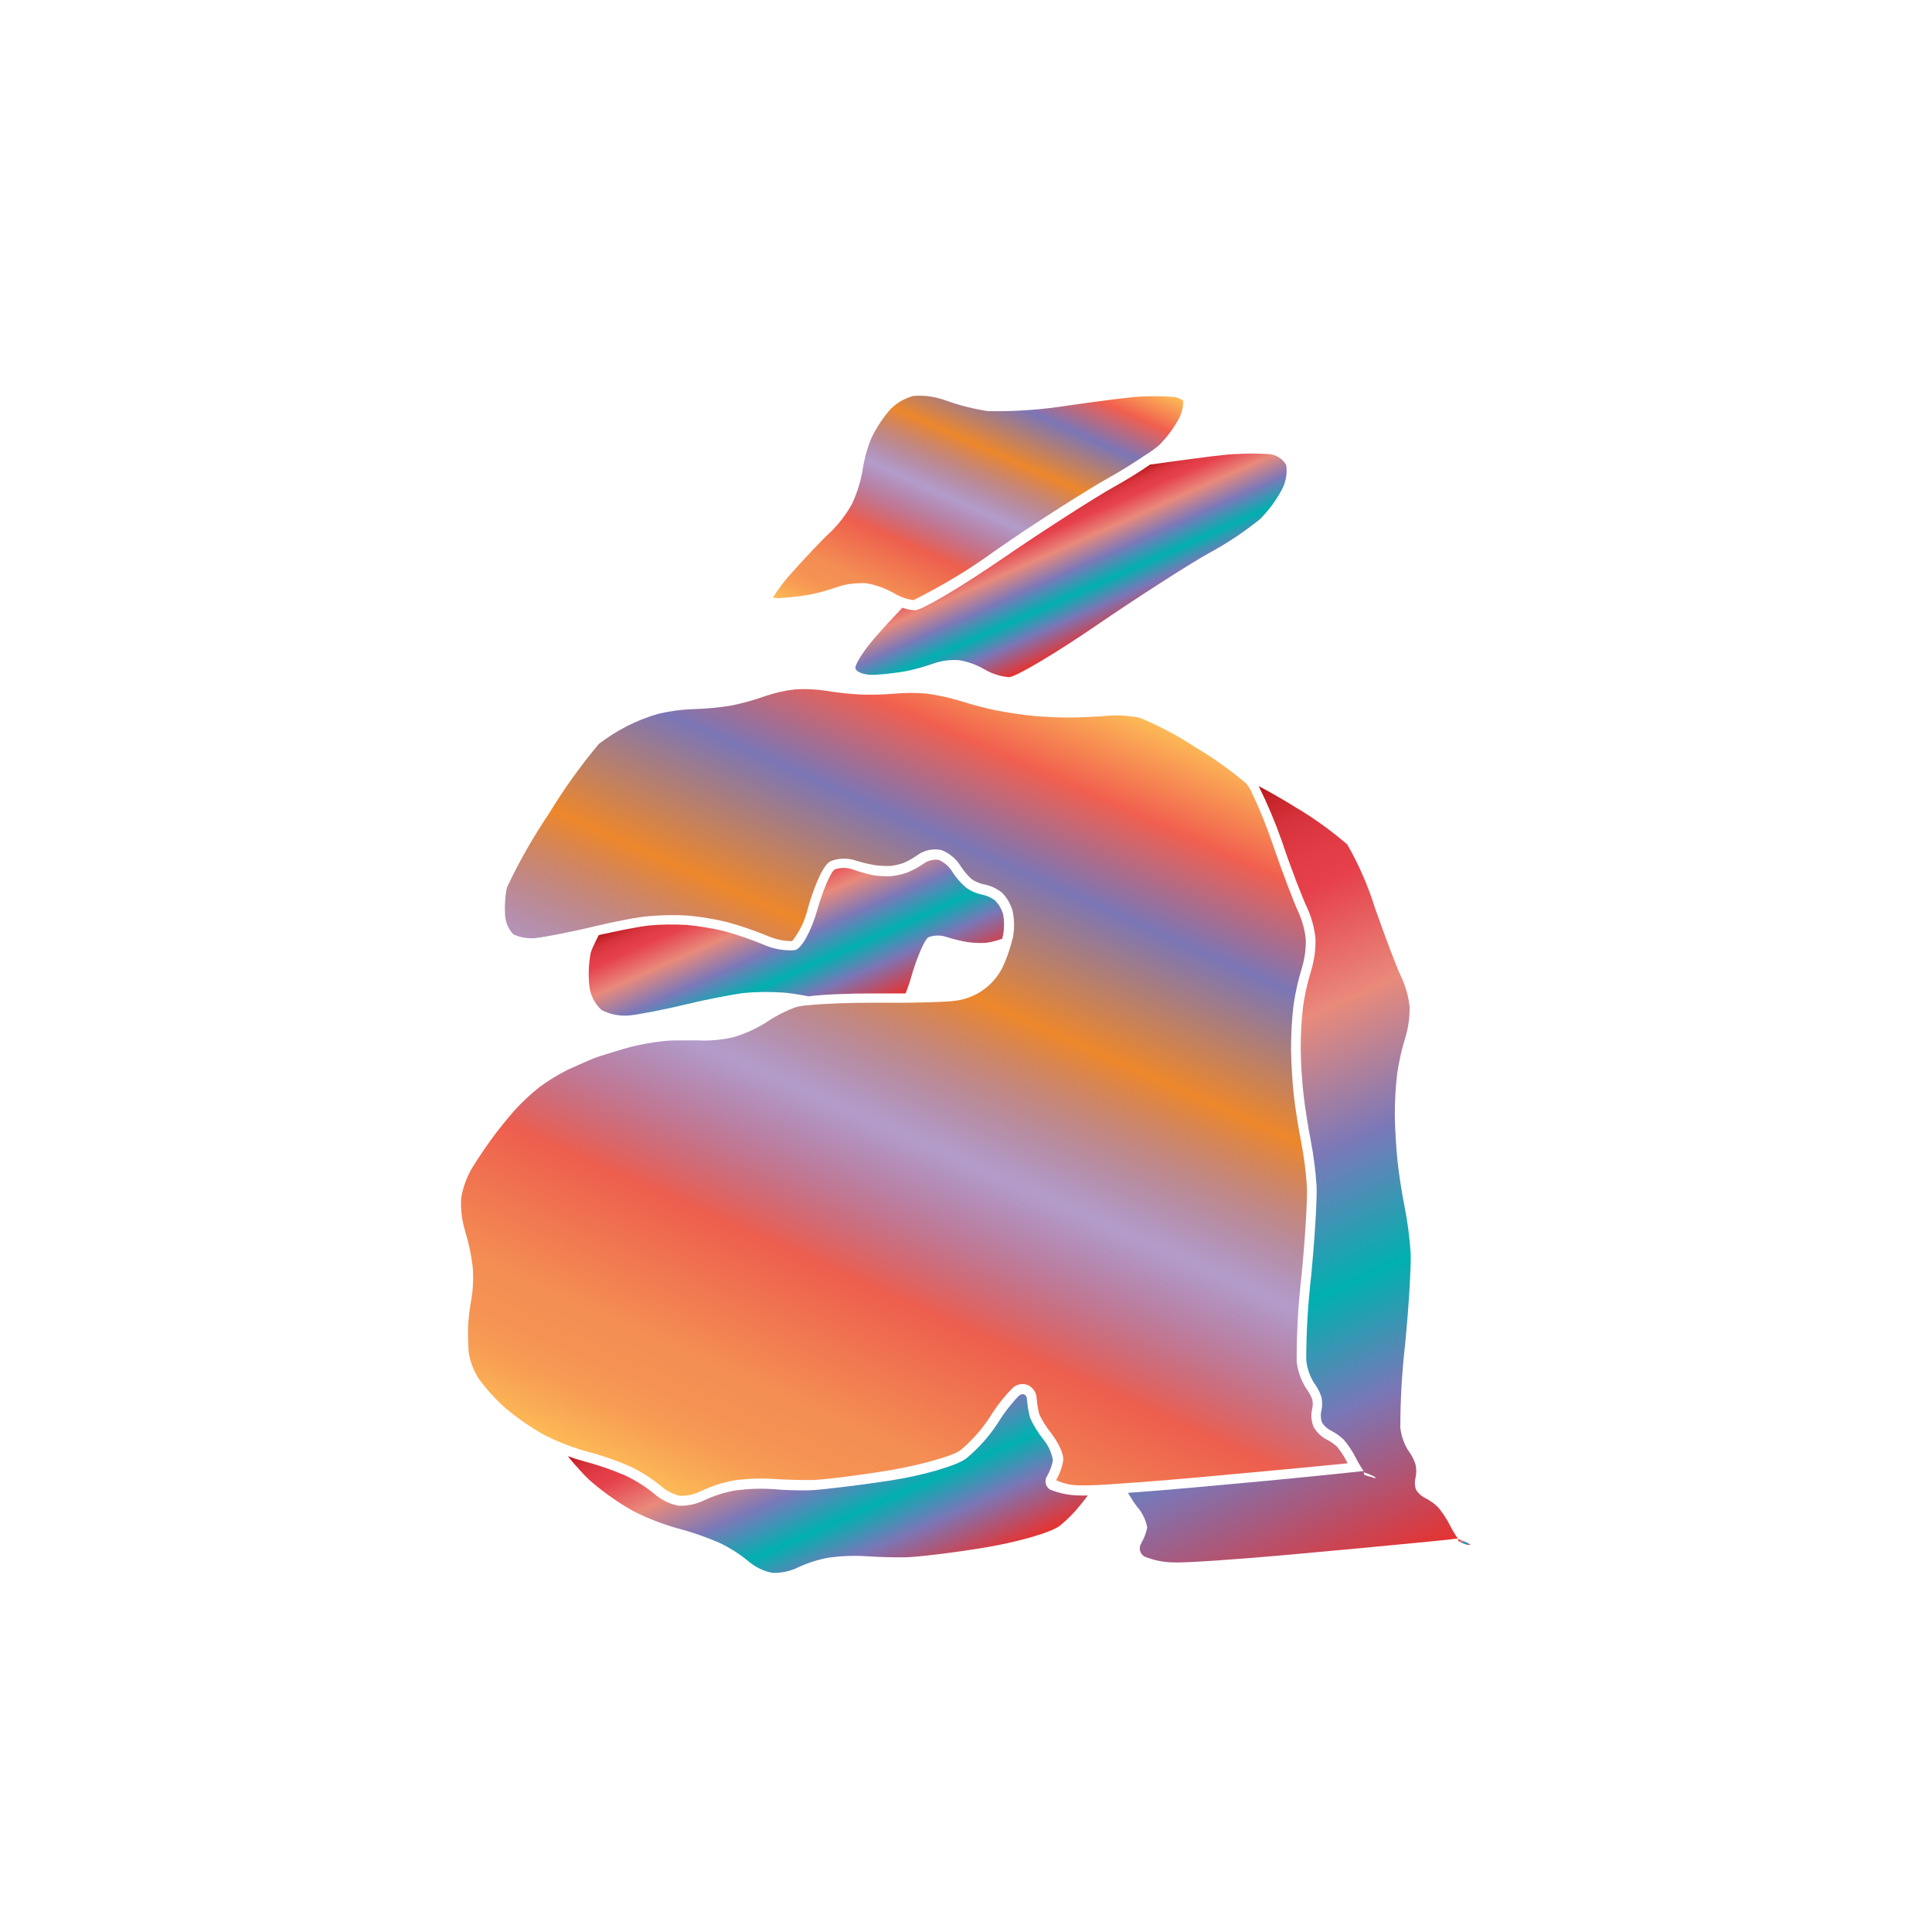
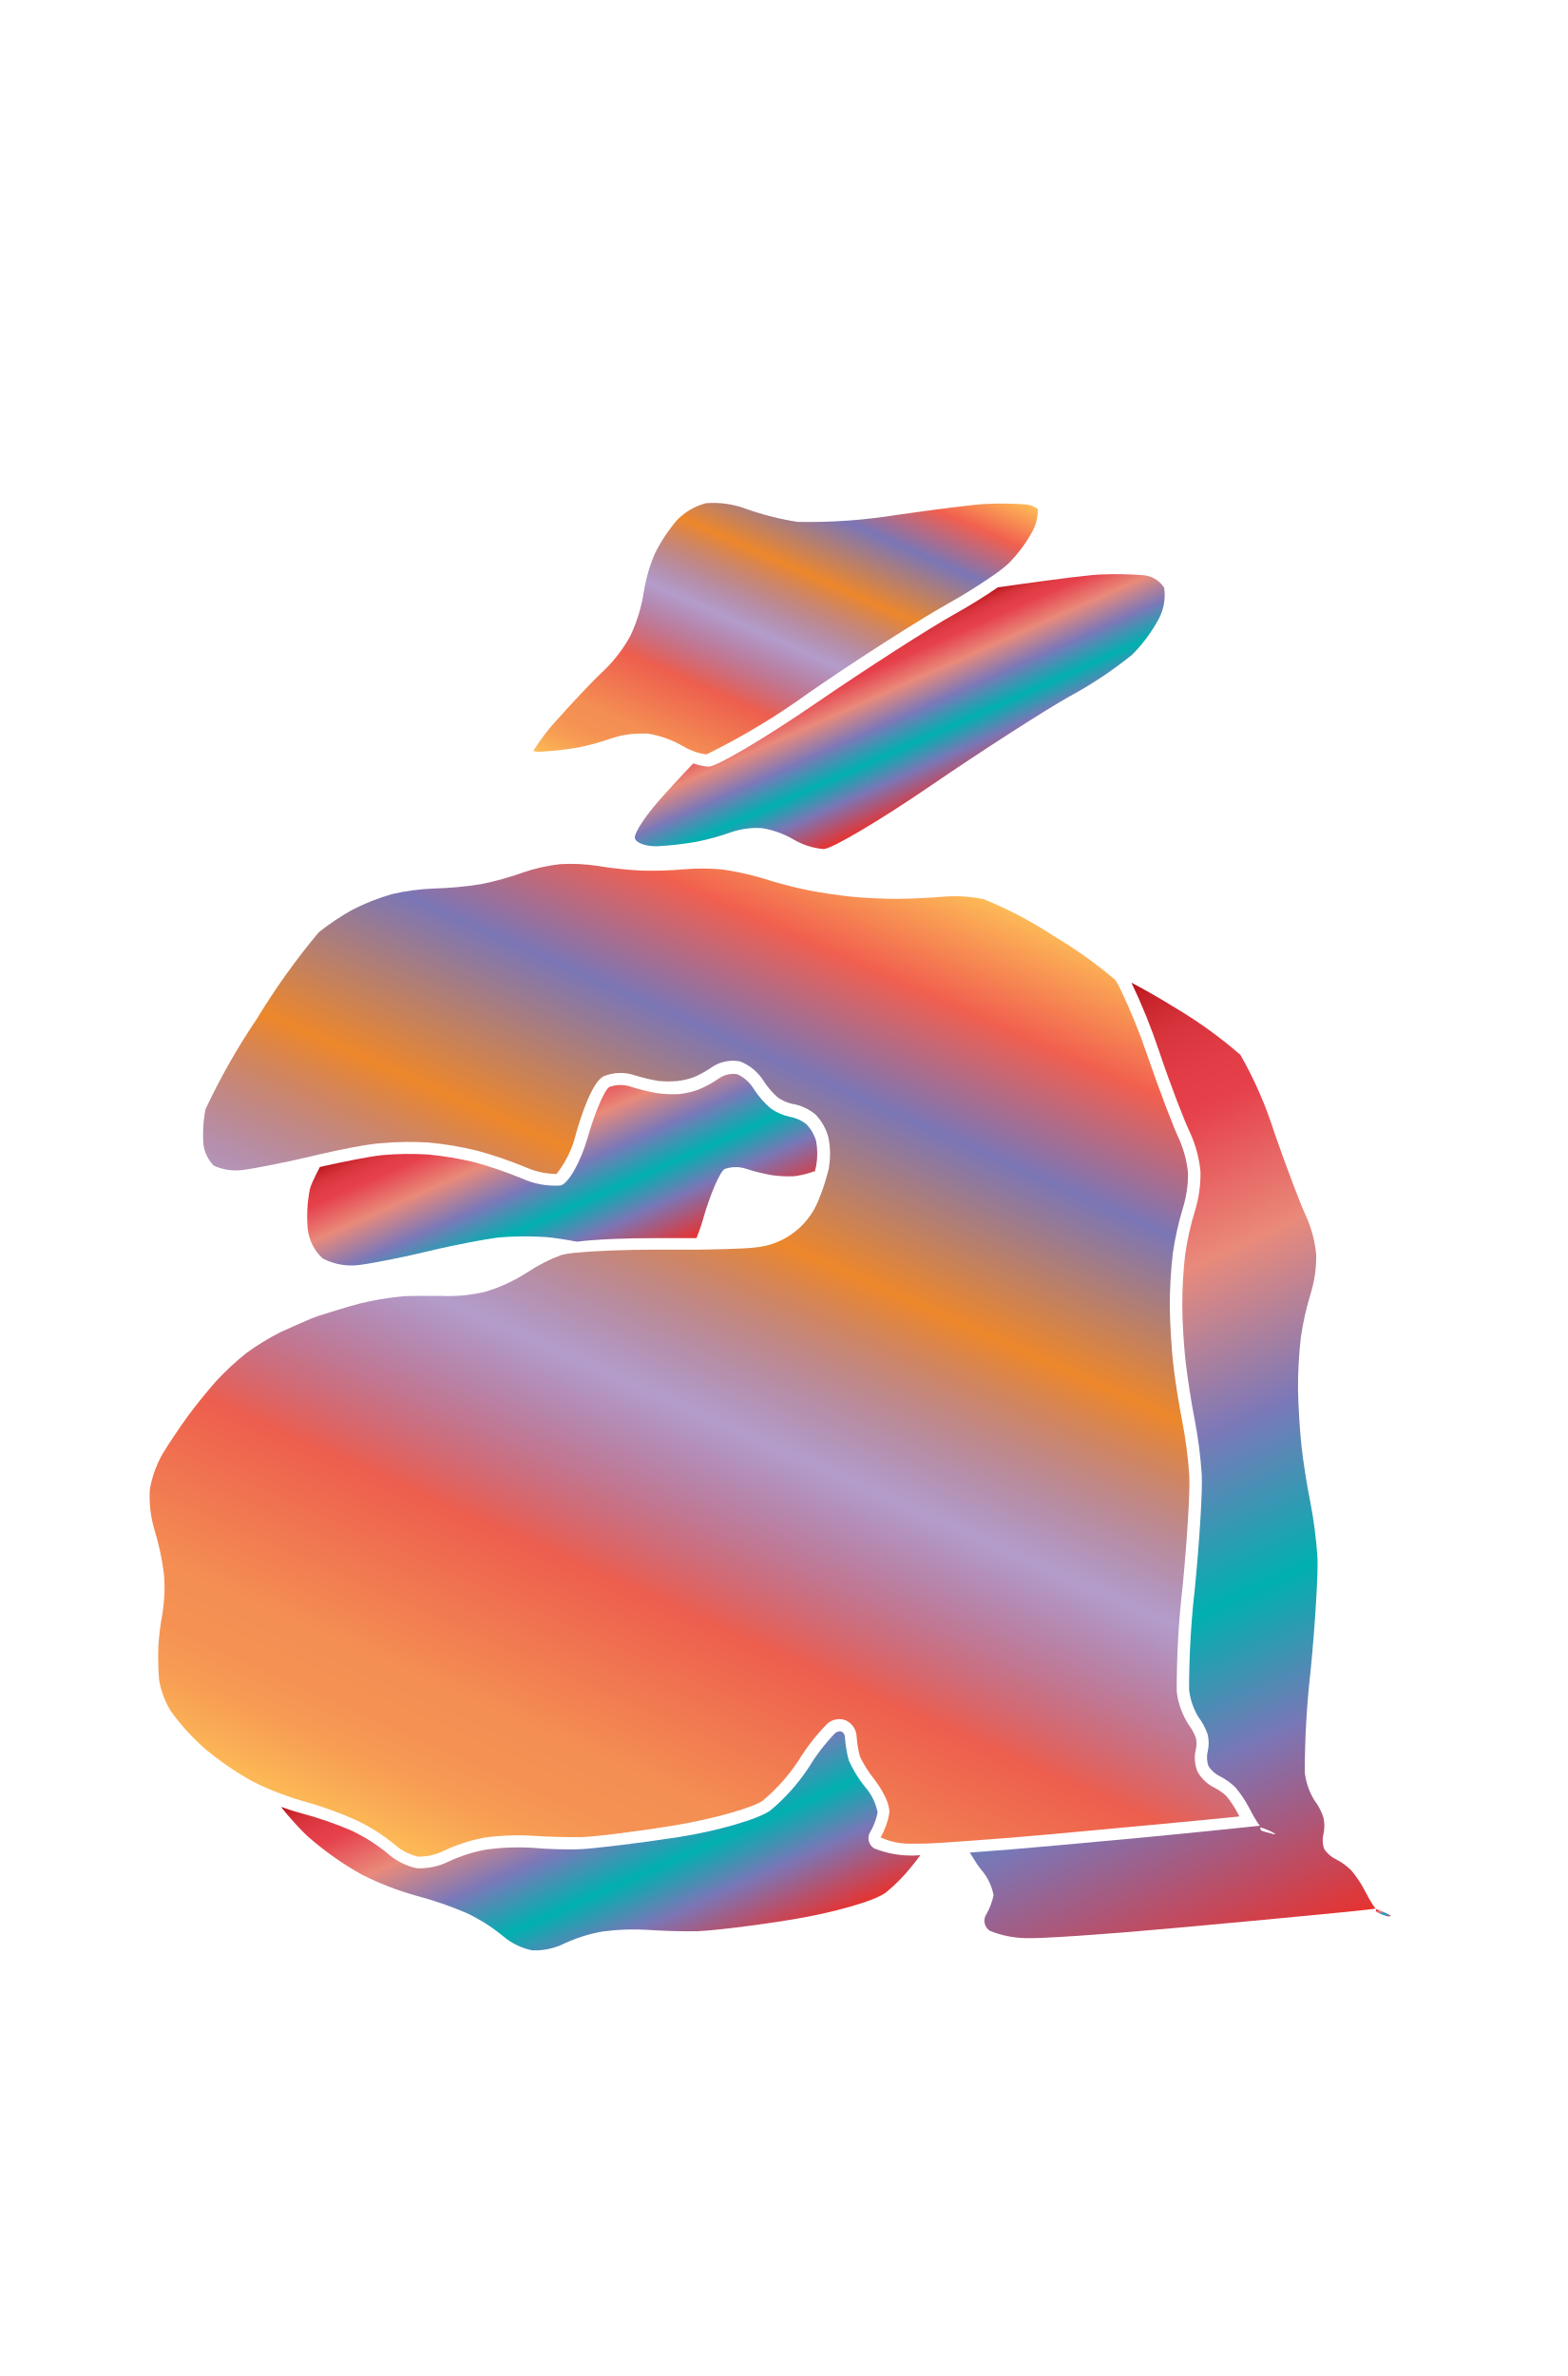
- <svg xmlns="http://www.w3.org/2000/svg" xmlns:xlink="http://www.w3.org/1999/xlink" width="200" height="200" viewBox="0 0 200 200">
+ <svg xmlns="http://www.w3.org/2000/svg" xmlns:xlink="http://www.w3.org/1999/xlink" width="132" height="200" viewBox="0 0 132 200">
  <defs>
-     <linearGradient id="a" x1="94.12" y1="68.13" x2="108.74" y2="35.3" gradientUnits="userSpaceOnUse">
+     <linearGradient id="a" x1="59.01" y1="69.51" x2="73.63" y2="36.68" gradientUnits="userSpaceOnUse">
      <stop offset="0" stop-color="#fdba56" />
      <stop offset=".02" stop-color="#fbb055" />
      <stop offset=".06" stop-color="#f79d54" />
      <stop offset=".1" stop-color="#f59253" />
      <stop offset=".15" stop-color="#f48e53" />
      <stop offset=".3" stop-color="#ed5e4e" />
      <stop offset=".47" stop-color="#683a96" stop-opacity=".5" />
      <stop offset=".64" stop-color="#ed872b" />
      <stop offset=".79" stop-color="#7b76b6" />
      <stop offset=".9" stop-color="#f15f4f" />
      <stop offset="1" stop-color="#fdba56" />
    </linearGradient>
-     <linearGradient id="c" x1="79.36" y1="159" x2="117.23" y2="73.93" xlink:href="#a" />
-     <linearGradient id="b" x1="151.31" y1="159.17" x2="151.74" y2="160.14" gradientUnits="userSpaceOnUse">
+     <linearGradient id="c" x1="44.24" y1="160.38" x2="82.12" y2="75.3" xlink:href="#a" />
+     <linearGradient id="b" x1="116.19" y1="160.55" x2="116.62" y2="161.52" gradientUnits="userSpaceOnUse">
      <stop offset="0" stop-color="#b7151b" />
      <stop offset=".02" stop-color="#c52229" />
      <stop offset=".06" stop-color="#d7333c" />
      <stop offset=".11" stop-color="#e23d47" />
      <stop offset=".15" stop-color="#e6404b" />
      <stop offset=".3" stop-color="#e98a7b" />
      <stop offset=".47" stop-color="#7c78b8" />
      <stop offset=".64" stop-color="#00b0b0" />
      <stop offset=".79" stop-color="#7b76b6" />
      <stop offset="1" stop-color="#e7322f" />
    </linearGradient>
-     <linearGradient id="d" x1="108.28" y1="52.87" x2="114.07" y2="65.88" xlink:href="#b" />
-     <linearGradient id="e" x1="80.48" y1="141.08" x2="91.62" y2="166.09" xlink:href="#b" />
-     <linearGradient id="f" x1="78.42" y1="89.52" x2="85.89" y2="106.31" xlink:href="#b" />
-     <linearGradient id="g" x1="113.25" y1="88.96" x2="145.6" y2="161.62" xlink:href="#b" />
+     <linearGradient id="d" x1="73.16" y1="54.24" x2="78.96" y2="67.26" xlink:href="#b" />
+     <linearGradient id="e" x1="45.37" y1="142.45" x2="56.5" y2="167.47" xlink:href="#b" />
+     <linearGradient id="f" x1="43.3" y1="90.89" x2="50.78" y2="107.69" xlink:href="#b" />
+     <linearGradient id="g" x1="78.14" y1="90.34" x2="110.49" y2="163" xlink:href="#b" />
  </defs>
-   <path d="M100.1 97.49A16.35 16.35 0 0 1 98 97a2.8 2.8 0 0 0-1.85 0c-.4.21-1.22 2.11-1.82 4.21-.06.21-.13.41-.19.61 2.58 0 4-.12 4.34-.17a5.93 5.93 0 0 0 2.22-.86 5.86 5.86 0 0 0 1.43-1.89 13.84 13.84 0 0 0 .51-1.43 5.56 5.56 0 0 1-.68.11 9.91 9.91 0 0 1-1.86-.09z" fill="none" />
-   <path d="M122.05 43.31a3.86 3.86 0 0 0 .43-1.83 1.94 1.94 0 0 0-1-.39 28.27 28.27 0 0 0-3.14-.05c-.93 0-4.46.47-7.71.93a46.9 46.9 0 0 1-8.37.59 23.84 23.84 0 0 1-4.43-1.13 7.81 7.81 0 0 0-3.3-.44 5.28 5.28 0 0 0-2.4 1.42 14.08 14.08 0 0 0-1.87 2.82 13.76 13.76 0 0 0-.93 3.22 13.61 13.61 0 0 1-1.13 3.71 12.41 12.41 0 0 1-2.31 3c-.69.62-2.46 2.49-3.87 4.07a17.21 17.21 0 0 0-2 2.63 2.69 2.69 0 0 0 .71.05 27.26 27.26 0 0 0 3.13-.36 19.9 19.9 0 0 0 2.68-.74 7.85 7.85 0 0 1 2.55-.44 4.9 4.9 0 0 1 .55 0 8.84 8.84 0 0 1 3 1.09 5.3 5.3 0 0 0 1 .45 4.17 4.17 0 0 0 .93.21 58.79 58.79 0 0 0 8.5-5.15c4.32-3 9.6-6.34 11.77-7.55 1.19-.66 2.49-1.47 3.57-2.21a12.93 12.93 0 0 0 1.59-1.13 12 12 0 0 0 2.05-2.77z" fill="url(#a)" />
-   <path d="M79.5 105.72a13.87 13.87 0 0 1-3.5 1.63 13.41 13.41 0 0 1-3.83.35h-1.55c-.55 0-1.38 0-1.88.07a25.33 25.33 0 0 0-3.35.58c-.92.24-2.45.72-3.34 1s-2.37 1-3.26 1.38a20.75 20.75 0 0 0-2.94 1.8 22.29 22.29 0 0 0-2.59 2.42c-.68.77-1.74 2.08-2.35 2.92s-1.56 2.24-2.1 3.14a9.25 9.25 0 0 0-1.07 3 9.87 9.87 0 0 0 .37 3.3 22.1 22.1 0 0 1 .82 3.79 13.54 13.54 0 0 1-.13 3.37 23.11 23.11 0 0 0-.34 2.72 24.9 24.9 0 0 0 .06 2.82 7.3 7.3 0 0 0 1 2.66 19.21 19.21 0 0 0 2.83 3.12 25.77 25.77 0 0 0 4 2.76 23.17 23.17 0 0 0 2.8 1.2c.62.22 1.18.4 1.62.51a30.84 30.84 0 0 1 4.43 1.53 15.47 15.47 0 0 1 3.24 2.06 4.51 4.51 0 0 0 1.94 1 4.65 4.65 0 0 0 2.14-.47 13.82 13.82 0 0 1 3.48-1.13 20.72 20.72 0 0 1 4.1-.15c1.13.08 2.95.13 4 .11s4.7-.46 7.95-1 6.62-1.51 7.36-2.07a15.63 15.63 0 0 0 3-3.35 16.84 16.84 0 0 1 2.44-3.13 1.5 1.5 0 0 1 1.57-.27 1.59 1.59 0 0 1 .9 1.42 9.22 9.22 0 0 0 .27 1.61 9.81 9.81 0 0 0 1.21 1.92c.14.18 1.38 1.82 1.26 2.89a6.1 6.1 0 0 1-.73 2 5.67 5.67 0 0 0 2.46.53h.83c.9 0 2.31-.1 4.09-.23 2.14-.15 4.64-.35 7.05-.57l7.41-.68c3.63-.33 6.64-.63 8.34-.8l-.1-.19a8.74 8.74 0 0 0-1-1.53 4.53 4.53 0 0 0-1-.7 3.33 3.33 0 0 1-1.42-1.33 3 3 0 0 1-.14-1.93 2.31 2.31 0 0 0 0-.91 4.31 4.31 0 0 0-.62-1.14 6.52 6.52 0 0 1-1-2.81 75.58 75.58 0 0 1 .5-8.85c.37-3.79.63-8 .56-9.28a37.58 37.58 0 0 0-.59-4.57c-.27-1.33-.61-3.49-.76-4.81s-.28-3.49-.29-4.81a38.47 38.47 0 0 1 .25-4.52 25.32 25.32 0 0 1 .87-3.89 9.68 9.68 0 0 0 .41-2.93 9.34 9.34 0 0 0-.75-2.82c-.44-.91-1.63-4-2.71-7.15a49.68 49.68 0 0 0-2.27-5.55 4.19 4.19 0 0 0-.45-.66 38.13 38.13 0 0 0-5.19-3.7 34.09 34.09 0 0 0-5.81-3.09 12.1 12.1 0 0 0-3.3-.22c-1.1.1-2.85.18-3.91.19s-2.78-.07-3.82-.17-2.74-.35-3.79-.56-2.76-.65-3.8-1a23.38 23.38 0 0 0-3.45-.75 18.84 18.84 0 0 0-3.26 0 30.25 30.25 0 0 1-3.56.1 32.68 32.68 0 0 1-3.6-.39 15 15 0 0 0-3.18-.15 14.58 14.58 0 0 0-3.08.69 25.75 25.75 0 0 1-3.61 1 30.23 30.23 0 0 1-3.9.36 18.41 18.41 0 0 0-3.55.47 18.42 18.42 0 0 0-3.33 1.31A20.64 20.64 0 0 0 62 77a59.17 59.17 0 0 0-5.2 7.27 56 56 0 0 0-4.33 7.62 11.09 11.09 0 0 0-.17 3 3.13 3.13 0 0 0 .85 1.84 4.47 4.47 0 0 0 2.38.37c1-.12 3.68-.65 5.75-1.14l.49-.12c2.18-.51 4.44-.94 5.45-1a26.67 26.67 0 0 1 4-.06 28.7 28.7 0 0 1 4.07.68 34.68 34.68 0 0 1 4.15 1.42 6.51 6.51 0 0 0 2.56.55A8.74 8.74 0 0 0 83.64 94c.36-1.28 1.36-4.3 2.3-4.83a3.77 3.77 0 0 1 2.63-.09 15.3 15.3 0 0 0 2 .48 9.12 9.12 0 0 0 1.62.08 6.21 6.21 0 0 0 1.41-.33 8.48 8.48 0 0 0 1.4-.81 3.13 3.13 0 0 1 2.46-.5 4.1 4.1 0 0 1 2 1.68 6.51 6.51 0 0 0 1.12 1.32 3.38 3.38 0 0 0 1.18.53 4.13 4.13 0 0 1 2 .91 4.41 4.41 0 0 1 1.07 1.89 6.88 6.88 0 0 1 .06 2.49c0 .15-.07.35-.12.54a16.08 16.08 0 0 1-.78 2.32 6.33 6.33 0 0 1-5.21 3.93c-.92.13-4 .18-5 .19h-3.41c-2.39 0-4.94.09-6.6.25a7.73 7.73 0 0 0-1.36.2 13.87 13.87 0 0 0-2.91 1.47z" fill="url(#c)" />
-   <path d="M151.79 159.89a.57.57 0 0 0 .43 0 3.19 3.19 0 0 0-.64-.33 5.79 5.79 0 0 0-.64-.24.27.27 0 0 1 0 .13.25.25 0 0 0 .19.19 4.7 4.7 0 0 0 .66.25z" fill="url(#b)" />
-   <path d="M88.56 69.2c.11.41 1 .7 1.95.66a28.5 28.5 0 0 0 3.27-.38 20.7 20.7 0 0 0 2.85-.79 6.73 6.73 0 0 1 2.64-.35 7.85 7.85 0 0 1 2.64.95 6 6 0 0 0 2.53.81c.67 0 4.72-2.39 9-5.32s9.55-6.31 11.69-7.51a34.34 34.34 0 0 0 5.31-3.53 13 13 0 0 0 2.23-3 4.22 4.22 0 0 0 .48-2.61 2.31 2.31 0 0 0-1.87-1.13 29.15 29.15 0 0 0-3.28 0c-.88 0-3.86.39-6.89.81l-.91.13-1.14.15c-1.05.72-2.39 1.56-3.65 2.26-2.14 1.19-7.4 4.57-11.69 7.51s-8.34 5.33-9 5.32a4.7 4.7 0 0 1-1.3-.27l-.75.79c-.56.59-1.13 1.22-1.67 1.82-1.46 1.61-2.55 3.27-2.44 3.68z" fill="url(#d)" />
-   <path d="M111.7 154.81a8.31 8.31 0 0 1-3-.61 1 1 0 0 1-.3-1.41 5.22 5.22 0 0 0 .6-1.6 4.53 4.53 0 0 0-1-2.19 10.06 10.06 0 0 1-1.37-2.24 10.13 10.13 0 0 1-.31-1.83c0-.58-.42-.78-.84-.45a16.56 16.56 0 0 0-2.22 2.89A16.6 16.6 0 0 1 100 151c-1 .73-4.49 1.75-7.81 2.26s-7 .94-8.08 1-3 0-4.13-.11a19.81 19.81 0 0 0-3.86.14 12.86 12.86 0 0 0-3.18 1 5.57 5.57 0 0 1-2.72.58 5.46 5.46 0 0 1-2.48-1.22 14.64 14.64 0 0 0-3-1.9 29.84 29.84 0 0 0-4.25-1.47c-.5-.13-1.09-.32-1.71-.54.34.44.78.95 1.24 1.45s.94 1 1.38 1.35a26.64 26.64 0 0 0 4.16 2.89 25.26 25.26 0 0 0 4.64 1.8 29.84 29.84 0 0 1 4.25 1.47 14.64 14.64 0 0 1 3 1.9 5.46 5.46 0 0 0 2.48 1.22 5.57 5.57 0 0 0 2.72-.58 12.86 12.86 0 0 1 3.18-1 19.81 19.81 0 0 1 3.86-.14c1.16.08 3 .14 4.13.11s4.75-.45 8.08-1 6.84-1.53 7.81-2.26a14.53 14.53 0 0 0 2.12-2.14c.28-.34.55-.68.78-1-.4.01-.72.01-.91 0z" fill="url(#e)" />
-   <path d="M90.35 102.84h3.39c.13-.32.26-.66.37-1s.14-.4.19-.61c.6-2.1 1.42-4 1.82-4.21A2.8 2.8 0 0 1 98 97a16.35 16.35 0 0 0 2.12.52 9.91 9.91 0 0 0 1.84.09 5.56 5.56 0 0 0 .68-.11 6.87 6.87 0 0 0 1-.29h.11c0-.17.08-.33.1-.47a6 6 0 0 0 0-2.07 3.47 3.47 0 0 0-.79-1.41 3.16 3.16 0 0 0-1.42-.65 4.29 4.29 0 0 1-1.63-.72 7.4 7.4 0 0 1-1.41-1.62 3.22 3.22 0 0 0-1.39-1.25 2.13 2.13 0 0 0-1.57.37 9.38 9.38 0 0 1-1.68.92 7.09 7.09 0 0 1-1.7.39 9.91 9.91 0 0 1-1.84-.09 16.35 16.35 0 0 1-2.15-.61 2.8 2.8 0 0 0-1.85 0c-.4.21-1.22 2.11-1.82 4.21s-1.6 4-2.31 4.15a6.79 6.79 0 0 1-3.29-.59 33.71 33.71 0 0 0-4-1.37 27.56 27.56 0 0 0-3.9-.65 25.83 25.83 0 0 0-3.85.05c-1 .1-3.24.54-5.26 1-.24.46-.44.85-.58 1.17a4.27 4.27 0 0 0-.26.67A11.94 11.94 0 0 0 61 102a4 4 0 0 0 1.26 2.55 5.22 5.22 0 0 0 3.07.55c1.09-.13 3.73-.65 5.87-1.17s4.75-1 5.81-1.14a25.83 25.83 0 0 1 3.85-.05H81c.74.06 1.78.22 2.7.4 1.58-.2 4.13-.3 6.65-.3z" fill="url(#f)" />
-   <path d="M132.67 87c1 3 2.25 6.18 2.66 7a10.27 10.27 0 0 1 .85 3.2 10.58 10.58 0 0 1-.46 3.31 24.21 24.21 0 0 0-.83 3.7 37.36 37.36 0 0 0-.24 4.38c0 1.3.14 3.42.29 4.72s.48 3.42.74 4.72a38.14 38.14 0 0 1 .61 4.72c.07 1.3-.19 5.54-.57 9.43a76.34 76.34 0 0 0-.5 8.63 5.66 5.66 0 0 0 .78 2.31 5.21 5.21 0 0 1 .79 1.49 3.24 3.24 0 0 1 0 1.43 2.05 2.05 0 0 0 .07 1.23 2.38 2.38 0 0 0 1 .87 5.43 5.43 0 0 1 1.25.9 9.54 9.54 0 0 1 1.18 1.76 12.29 12.29 0 0 0 .75 1.31.67.67 0 0 1 .14.17s-4.45.48-9.93 1l-7.41.68c-2.5.23-5 .43-7.08.58.18.3.4.63.63 1l.31.42a4.53 4.53 0 0 1 1.06 2.16 5.22 5.22 0 0 1-.6 1.6 1 1 0 0 0 .3 1.41 8.31 8.31 0 0 0 3 .61c1.19.06 6.64-.31 12.12-.81l7.41-.68c5.48-.51 9.94-.95 9.93-1a.67.67 0 0 0-.14-.17 12.29 12.29 0 0 1-.75-1.31 9.54 9.54 0 0 0-1.18-1.76 5.43 5.43 0 0 0-1.25-.9 2.38 2.38 0 0 1-1-.87 2.05 2.05 0 0 1-.07-1.23 3.24 3.24 0 0 0 0-1.43 5.21 5.21 0 0 0-.79-1.49 5.66 5.66 0 0 1-.78-2.31 76.34 76.34 0 0 1 .5-8.63c.38-3.89.63-8.14.57-9.43a38.14 38.14 0 0 0-.61-4.72c-.27-1.3-.6-3.42-.74-4.72s-.27-3.42-.29-4.72a37.36 37.36 0 0 1 .24-4.38 24.21 24.21 0 0 1 .83-3.7 10.58 10.58 0 0 0 .46-3.31A10.27 10.27 0 0 0 145 101c-.42-.86-1.61-4-2.66-7a33.43 33.43 0 0 0-2.87-6.58 37.6 37.6 0 0 0-5.42-3.89c-.75-.47-1.52-.92-2.26-1.34-.52-.29-1-.56-1.49-.81a50.66 50.66 0 0 1 2.37 5.62zm9.41 65.92a4.7 4.7 0 0 1-.71-.19.25.25 0 0 1-.19-.19.27.27 0 0 0 0-.13 5.79 5.79 0 0 1 .64.24 3.19 3.19 0 0 1 .64.33.57.57 0 0 1-.38-.03z" fill="url(#g)" />
+   <path d="M86.94 44.68a3.86 3.86 0 0 0 .43-1.83 1.94 1.94 0 0 0-1-.39 28.27 28.27 0 0 0-3.14-.05c-.93 0-4.46.47-7.71.93a46.9 46.9 0 0 1-8.37.59 23.84 23.84 0 0 1-4.43-1.13 7.81 7.81 0 0 0-3.3-.44A5.28 5.28 0 0 0 57 43.77a14.08 14.08 0 0 0-1.87 2.82 13.76 13.76 0 0 0-.93 3.22 13.61 13.61 0 0 1-1.13 3.71 12.41 12.41 0 0 1-2.31 3c-.69.62-2.46 2.49-3.87 4.07a17.21 17.21 0 0 0-2 2.63 2.69 2.69 0 0 0 .71.05 27.26 27.26 0 0 0 3.13-.36 19.9 19.9 0 0 0 2.68-.74 7.85 7.85 0 0 1 2.59-.42 4.9 4.9 0 0 1 .55 0 8.84 8.84 0 0 1 3 1.09 5.3 5.3 0 0 0 1 .45 4.17 4.17 0 0 0 .93.21A58.79 58.79 0 0 0 68 58.38c4.32-3 9.6-6.34 11.77-7.55 1.19-.66 2.49-1.47 3.57-2.21a12.93 12.93 0 0 0 1.53-1.16 12 12 0 0 0 2.07-2.78z" fill="url(#a)" />
+   <path d="M44.39 107.1a13.87 13.87 0 0 1-3.52 1.63 13.41 13.41 0 0 1-3.83.35h-1.55c-.55 0-1.38 0-1.88.07a25.33 25.33 0 0 0-3.35.58c-.92.24-2.45.72-3.34 1s-2.37 1-3.26 1.38a20.75 20.75 0 0 0-2.94 1.8 22.29 22.29 0 0 0-2.59 2.42c-.68.77-1.74 2.08-2.35 2.92s-1.56 2.24-2.1 3.14a9.25 9.25 0 0 0-1.07 3 9.87 9.87 0 0 0 .37 3.3 22.1 22.1 0 0 1 .82 3.79 13.54 13.54 0 0 1-.13 3.37 23.11 23.11 0 0 0-.34 2.72 24.9 24.9 0 0 0 .06 2.82 7.3 7.3 0 0 0 1 2.66 19.21 19.21 0 0 0 2.83 3.12 25.77 25.77 0 0 0 4 2.76 23.17 23.17 0 0 0 2.8 1.2c.62.22 1.18.4 1.62.51a30.84 30.84 0 0 1 4.36 1.58 15.47 15.47 0 0 1 3.24 2.06 4.51 4.51 0 0 0 1.94 1 4.65 4.65 0 0 0 2.14-.47 13.82 13.82 0 0 1 3.48-1.13 20.72 20.72 0 0 1 4.1-.15c1.13.08 2.95.13 4 .11s4.7-.46 7.95-1 6.62-1.51 7.36-2.07a15.63 15.63 0 0 0 3-3.35 16.84 16.84 0 0 1 2.44-3.13 1.5 1.5 0 0 1 1.57-.27 1.59 1.59 0 0 1 .9 1.42 9.22 9.22 0 0 0 .27 1.61 9.81 9.81 0 0 0 1.21 1.92c.14.18 1.38 1.82 1.26 2.89a6.1 6.1 0 0 1-.73 2 5.67 5.67 0 0 0 2.46.53h.83c.9 0 2.31-.1 4.09-.23 2.14-.15 4.64-.35 7.05-.57l7.44-.69c3.63-.33 6.64-.63 8.34-.8l-.1-.19a8.74 8.74 0 0 0-1-1.53 4.53 4.53 0 0 0-1-.7 3.33 3.33 0 0 1-1.42-1.33 3 3 0 0 1-.14-1.93 2.31 2.31 0 0 0 0-.91 4.31 4.31 0 0 0-.62-1.14 6.52 6.52 0 0 1-1-2.81 75.58 75.58 0 0 1 .5-8.85c.37-3.79.63-8 .56-9.28a37.58 37.58 0 0 0-.59-4.57c-.27-1.33-.61-3.49-.76-4.81s-.28-3.49-.29-4.81a38.47 38.47 0 0 1 .25-4.52 25.32 25.32 0 0 1 .87-3.89 9.68 9.68 0 0 0 .41-2.93 9.34 9.34 0 0 0-.75-2.82c-.44-.91-1.63-4-2.71-7.15a49.68 49.68 0 0 0-2.27-5.55 4.19 4.19 0 0 0-.41-.71 38.13 38.13 0 0 0-5.19-3.7 34.09 34.09 0 0 0-5.86-3.08 12.1 12.1 0 0 0-3.3-.22c-1.1.1-2.85.18-3.91.19s-2.78-.07-3.82-.17-2.74-.35-3.79-.56-2.76-.65-3.8-1a23.38 23.38 0 0 0-3.45-.75 18.84 18.84 0 0 0-3.26 0 30.25 30.25 0 0 1-3.56.1 32.68 32.68 0 0 1-3.6-.39 15 15 0 0 0-3.18-.15 14.58 14.58 0 0 0-3.08.69 25.75 25.75 0 0 1-3.61 1 30.23 30.23 0 0 1-3.9.36 18.41 18.41 0 0 0-3.55.47 18.42 18.42 0 0 0-3.33 1.31 20.64 20.64 0 0 0-2.85 1.91 59.17 59.17 0 0 0-5.2 7.27 56 56 0 0 0-4.33 7.62 11.09 11.09 0 0 0-.17 3 3.13 3.13 0 0 0 .87 1.75 4.47 4.47 0 0 0 2.38.37c1-.12 3.68-.65 5.75-1.14l.49-.12c2.18-.51 4.44-.94 5.45-1a26.67 26.67 0 0 1 4-.06 28.7 28.7 0 0 1 4.07.68 34.68 34.68 0 0 1 4.15 1.42 6.51 6.51 0 0 0 2.56.55 8.74 8.74 0 0 0 1.64-3.4c.36-1.27 1.31-4.29 2.31-4.82a3.77 3.77 0 0 1 2.63-.09 15.3 15.3 0 0 0 2 .48A9.12 9.12 0 0 0 57 91a6.21 6.21 0 0 0 1.41-.33 8.48 8.48 0 0 0 1.46-.8 3.13 3.13 0 0 1 2.44-.52 4.1 4.1 0 0 1 2 1.68 6.51 6.51 0 0 0 1.17 1.35 3.38 3.38 0 0 0 1.18.53 4.13 4.13 0 0 1 2 .91 4.41 4.41 0 0 1 1.07 1.89 6.88 6.88 0 0 1 .06 2.49c0 .15-.07.35-.12.54a16.08 16.08 0 0 1-.78 2.32 6.33 6.33 0 0 1-5.27 3.94c-.92.13-4 .18-5 .19h-3.41c-2.39 0-4.94.09-6.6.25a7.73 7.73 0 0 0-1.36.2 13.87 13.87 0 0 0-2.86 1.46z" fill="url(#c)" />
+   <path d="M116.68 161.27a.57.57 0 0 0 .43 0 3.19 3.19 0 0 0-.64-.33 5.79 5.79 0 0 0-.64-.24.27.27 0 0 1 0 .13.25.25 0 0 0 .19.19 4.7 4.7 0 0 0 .66.25z" fill="url(#b)" />
+   <path d="M53.45 70.57c.11.41 1 .7 1.95.66a28.5 28.5 0 0 0 3.27-.38 20.7 20.7 0 0 0 2.85-.79 6.73 6.73 0 0 1 2.64-.35 7.85 7.85 0 0 1 2.64.95 6 6 0 0 0 2.53.81c.67 0 4.72-2.39 9-5.32s9.54-6.31 11.67-7.51a34.34 34.34 0 0 0 5.31-3.53 13 13 0 0 0 2.23-3 4.22 4.22 0 0 0 .46-2.65 2.31 2.31 0 0 0-1.86-1.05 29.15 29.15 0 0 0-3.28-.06c-.88 0-3.86.39-6.89.81l-.91.13-1.06.15c-1.05.72-2.39 1.56-3.65 2.26-2.14 1.19-7.4 4.57-11.69 7.51s-8.34 5.33-9 5.32a4.7 4.7 0 0 1-1.3-.27l-.75.79c-.56.59-1.13 1.22-1.67 1.82-1.51 1.63-2.61 3.29-2.49 3.7z" fill="url(#d)" />
+   <path d="M76.58 156.19a8.31 8.31 0 0 1-3-.61 1 1 0 0 1-.3-1.41 5.22 5.22 0 0 0 .6-1.6 4.53 4.53 0 0 0-1.06-2.16 10.06 10.06 0 0 1-1.37-2.24 10.13 10.13 0 0 1-.31-1.83c0-.58-.42-.78-.84-.45a16.56 16.56 0 0 0-2.22 2.89 16.6 16.6 0 0 1-3.22 3.61c-1 .73-4.49 1.75-7.81 2.26s-7 .94-8.08 1-3 0-4.13-.11a19.81 19.81 0 0 0-3.86.14 12.86 12.86 0 0 0-3.18 1 5.57 5.57 0 0 1-2.72.58 5.46 5.46 0 0 1-2.47-1.26 14.64 14.64 0 0 0-3-1.9 29.84 29.84 0 0 0-4.25-1.47c-.5-.13-1.09-.32-1.71-.54.34.44.78.95 1.24 1.45s.94 1 1.38 1.35a26.64 26.64 0 0 0 4.16 2.89 25.26 25.26 0 0 0 4.64 1.8 29.84 29.84 0 0 1 4.25 1.47 14.64 14.64 0 0 1 3 1.9 5.46 5.46 0 0 0 2.48 1.22 5.57 5.57 0 0 0 2.72-.58 12.86 12.86 0 0 1 3.18-1 19.81 19.81 0 0 1 3.86-.14c1.16.08 3 .14 4.13.11s4.75-.45 8.08-1 6.84-1.53 7.81-2.26a14.53 14.53 0 0 0 2.12-2.14c.28-.34.55-.68.78-1-.39.04-.7.04-.9.03z" fill="url(#e)" />
+   <path d="M55.24 104.22h3.39c.13-.32.26-.66.37-1s.14-.4.19-.61c.6-2.1 1.42-4 1.82-4.21a2.8 2.8 0 0 1 1.85 0 16.35 16.35 0 0 0 2.12.52 9.91 9.91 0 0 0 1.84.09 5.56 5.56 0 0 0 .68-.11 6.87 6.87 0 0 0 1-.29h.11c0-.17.08-.33.1-.47a6 6 0 0 0 0-2.07 3.47 3.47 0 0 0-.79-1.41 3.16 3.16 0 0 0-1.42-.65 4.29 4.29 0 0 1-1.63-.72 7.4 7.4 0 0 1-1.41-1.62 3.22 3.22 0 0 0-1.39-1.25 2.13 2.13 0 0 0-1.57.37 9.38 9.38 0 0 1-1.68.92 7.09 7.09 0 0 1-1.7.39 9.91 9.91 0 0 1-1.84-.09 16.35 16.35 0 0 1-2.12-.52 2.8 2.8 0 0 0-1.85 0c-.4.21-1.22 2.11-1.82 4.21s-1.64 3.94-2.31 4.09a6.79 6.79 0 0 1-3.24-.59 33.71 33.71 0 0 0-4-1.37 27.56 27.56 0 0 0-3.9-.65 25.83 25.83 0 0 0-3.85.05c-1 .1-3.24.54-5.26 1-.24.46-.44.85-.58 1.17a4.27 4.27 0 0 0-.26.67 11.94 11.94 0 0 0-.19 3.31 4 4 0 0 0 1.26 2.55 5.22 5.22 0 0 0 3.07.55c1.09-.13 3.73-.65 5.87-1.17s4.75-1 5.81-1.14a25.83 25.83 0 0 1 3.85-.05h.1c.74.06 1.78.22 2.7.4 1.61-.2 4.16-.31 6.68-.3z" fill="url(#f)" />
+   <path d="M97.55 88.4c1 3 2.25 6.18 2.66 7a10.27 10.27 0 0 1 .85 3.2 10.58 10.58 0 0 1-.46 3.31 24.21 24.21 0 0 0-.83 3.7 37.36 37.36 0 0 0-.24 4.38c0 1.3.14 3.42.29 4.72s.48 3.42.74 4.72a38.14 38.14 0 0 1 .61 4.72c.07 1.3-.19 5.54-.57 9.43a76.34 76.34 0 0 0-.5 8.63 5.66 5.66 0 0 0 .78 2.31 5.21 5.21 0 0 1 .79 1.49 3.24 3.24 0 0 1 0 1.43 2.05 2.05 0 0 0 .07 1.23 2.38 2.38 0 0 0 1 .87 5.43 5.43 0 0 1 1.25.9 9.54 9.54 0 0 1 1.18 1.76 12.29 12.29 0 0 0 .75 1.31.67.67 0 0 1 .14.17s-4.45.48-9.93 1l-7.41.68c-2.5.23-5 .43-7.08.58.18.3.4.63.63 1l.31.42a4.53 4.53 0 0 1 1.06 2.16 5.22 5.22 0 0 1-.6 1.6 1 1 0 0 0 .3 1.41 8.31 8.31 0 0 0 3 .61c1.19.06 6.64-.31 12.12-.81l7.41-.68c5.48-.51 9.94-.95 9.93-1a.67.67 0 0 0-.14-.17 12.29 12.29 0 0 1-.75-1.31 9.54 9.54 0 0 0-1.18-1.76 5.43 5.43 0 0 0-1.25-.9 2.38 2.38 0 0 1-1-.87 2.05 2.05 0 0 1-.07-1.23 3.24 3.24 0 0 0 0-1.43 5.21 5.21 0 0 0-.79-1.49 5.66 5.66 0 0 1-.78-2.31 76.34 76.34 0 0 1 .5-8.63c.38-3.89.63-8.14.57-9.43a38.14 38.14 0 0 0-.61-4.72c-.27-1.3-.6-3.42-.74-4.72s-.27-3.42-.29-4.72a37.36 37.36 0 0 1 .24-4.38 24.21 24.21 0 0 1 .83-3.7 10.58 10.58 0 0 0 .46-3.31 10.27 10.27 0 0 0-.85-3.2c-.42-.86-1.61-4-2.66-7a33.43 33.43 0 0 0-2.87-6.58A37.6 37.6 0 0 0 99 84.87c-.75-.47-1.52-.92-2.26-1.34-.52-.29-1-.56-1.49-.81a50.66 50.66 0 0 1 2.3 5.68zm9.45 65.92a4.7 4.7 0 0 1-.71-.19.25.25 0 0 1-.19-.19.27.27 0 0 0 0-.13 5.79 5.79 0 0 1 .64.24 3.19 3.19 0 0 1 .64.33.57.57 0 0 1-.38-.06z" fill="url(#g)" />
</svg>
